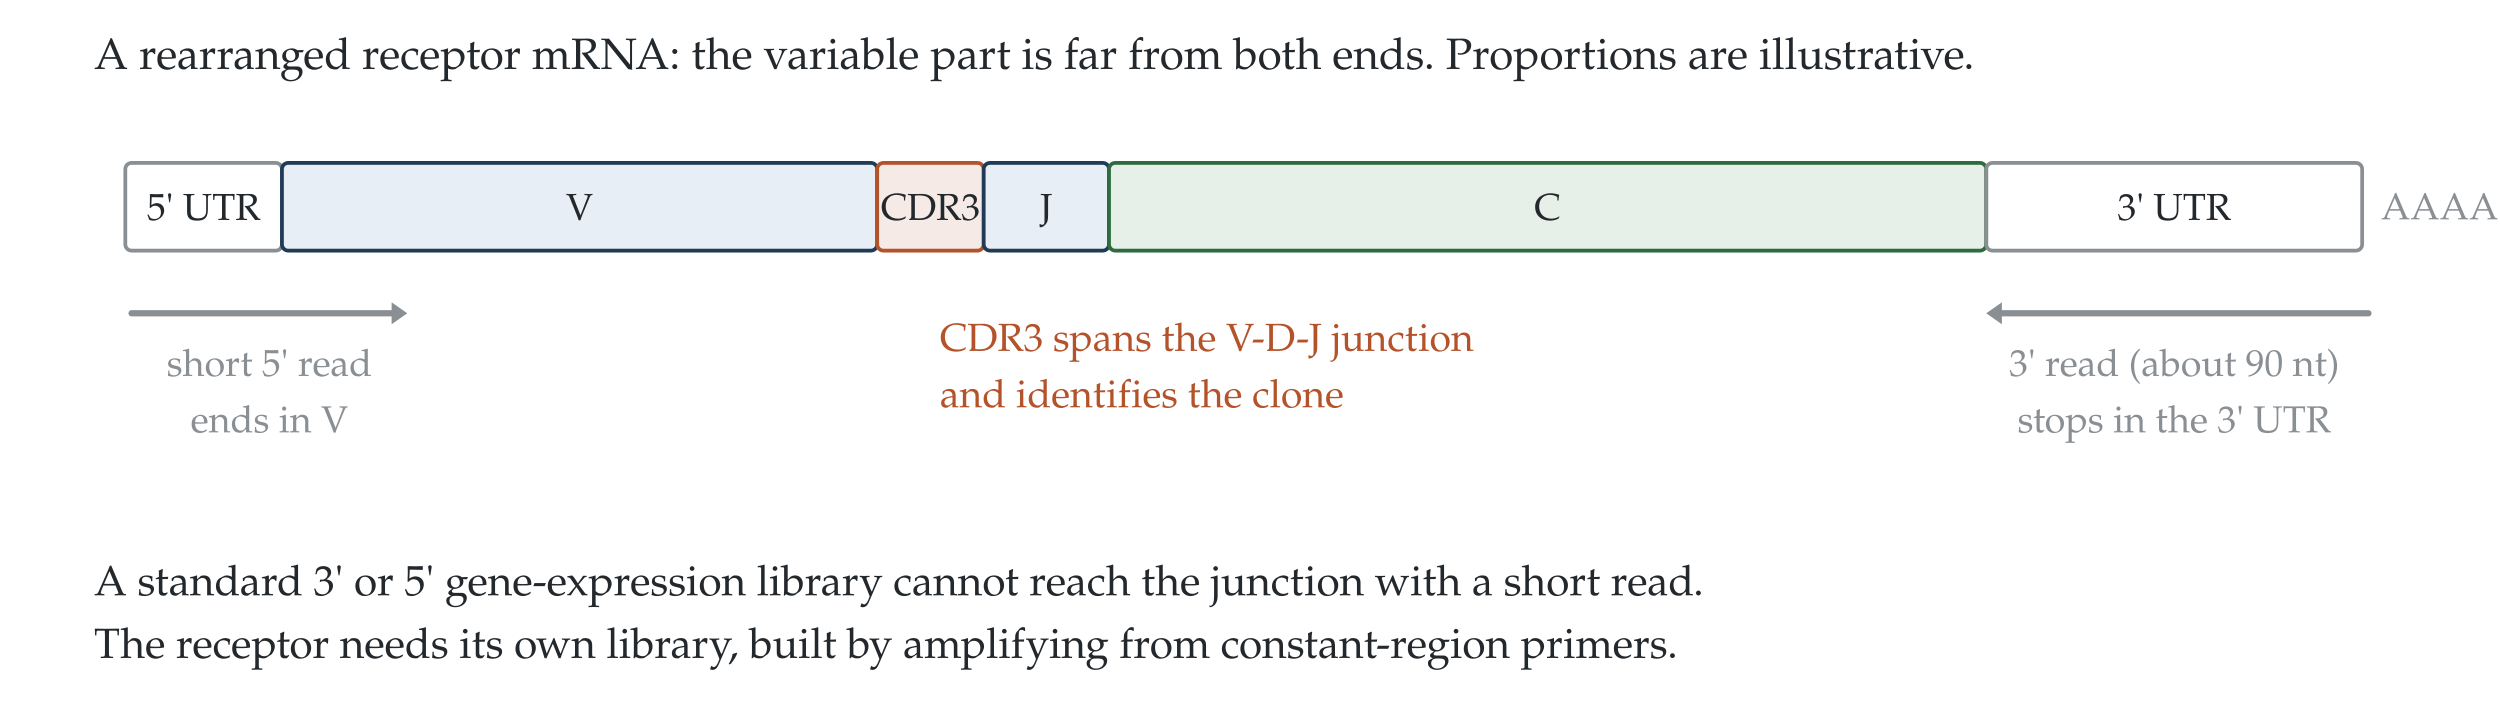
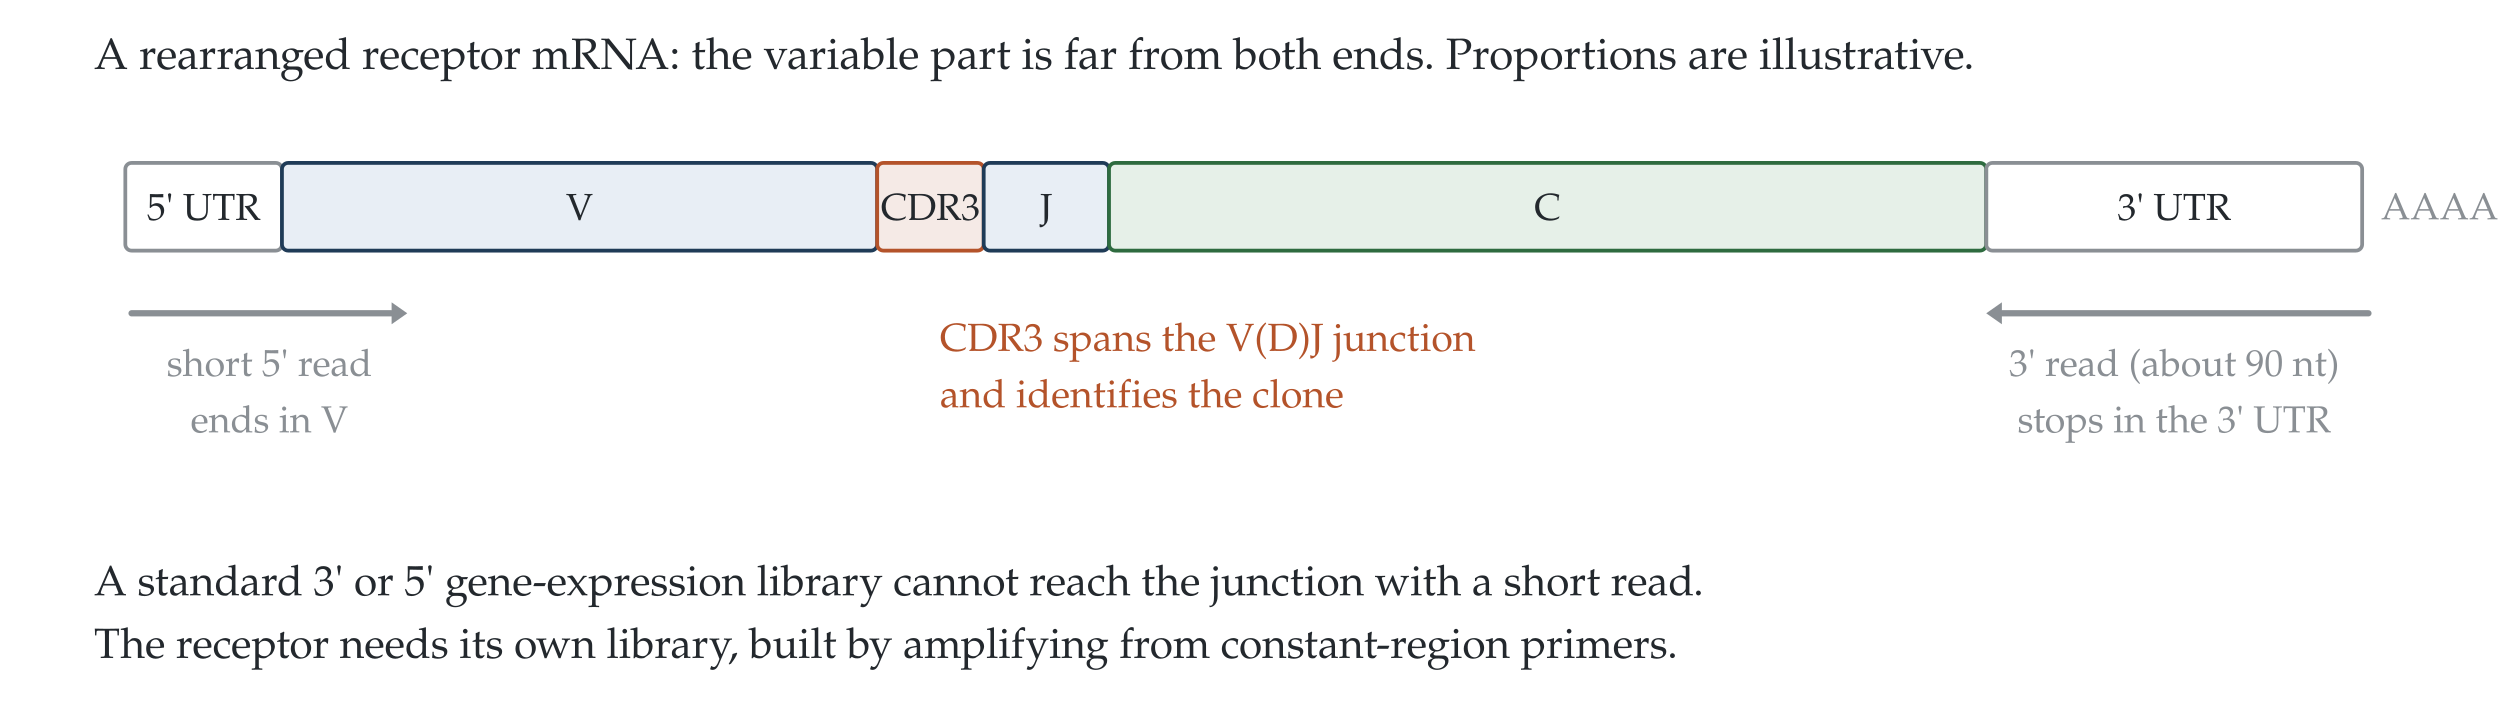
<svg xmlns="http://www.w3.org/2000/svg" viewBox="0 0 798 228" width="798" height="228" font-family="&quot;Palatino Linotype&quot;, &quot;Book Antiqua&quot;, Palatino, FreeSerif, serif" fill="#23282d">
  <rect width="780" height="228" fill="none" />
  <text x="30" y="22" font-size="14" fill="#23282d">A rearranged receptor mRNA: the variable part is far from both ends. Proportions are illustrative.</text>
  <rect x="40" y="52" width="50" height="28" rx="2" fill="none" stroke="#8a8f94" stroke-width="1.2" />
  <text x="65.0" y="70.2" font-size="12" text-anchor="middle" fill="#23282d">5' UTR</text>
  <rect x="90" y="52" width="190" height="28" rx="2" fill="#e8eef5" stroke="#1f3b57" stroke-width="1.2" />
  <text x="185.0" y="70.2" font-size="12" text-anchor="middle" fill="#23282d">V</text>
  <rect x="280" y="52" width="34" height="28" rx="2" fill="#f5eae6" stroke="#b4532a" stroke-width="1.2" />
  <text x="297.0" y="70.2" font-size="12" text-anchor="middle" fill="#23282d">CDR3</text>
  <rect x="314" y="52" width="40" height="28" rx="2" fill="#e8eef5" stroke="#1f3b57" stroke-width="1.2" />
  <text x="334.0" y="70.2" font-size="12" text-anchor="middle" fill="#23282d">J</text>
  <rect x="354" y="52" width="280" height="28" rx="2" fill="#e6f0e8" stroke="#2e6b3f" stroke-width="1.2" />
  <text x="494.0" y="70.2" font-size="12" text-anchor="middle" fill="#23282d">C</text>
  <rect x="634" y="52" width="120" height="28" rx="2" fill="none" stroke="#8a8f94" stroke-width="1.2" />
  <text x="694.0" y="70.2" font-size="12" text-anchor="middle" fill="#23282d">3' UTR</text>
  <text x="760" y="70" font-size="12" fill="#8a8f94">AAAA</text>
  <line x1="756" y1="100" x2="639" y2="100" stroke="#8a8f94" stroke-width="2" stroke-linecap="round" />
  <path d="M 634 100 L 639 96.5 L 639 103.5 Z" fill="#8a8f94" />
  <text x="694" y="120" font-size="12" text-anchor="middle" fill="#8a8f94">3' read (about 90 nt)</text>
  <text x="694" y="138" font-size="12" text-anchor="middle" fill="#8a8f94">stops in the 3' UTR</text>
  <line x1="42" y1="100" x2="125" y2="100" stroke="#8a8f94" stroke-width="2" stroke-linecap="round" />
  <path d="M 130 100 L 125 96.5 L 125 103.5 Z" fill="#8a8f94" />
  <text x="86" y="120" font-size="12" text-anchor="middle" fill="#8a8f94">short 5' read</text>
  <text x="86" y="138" font-size="12" text-anchor="middle" fill="#8a8f94">ends in V</text>
-   <text x="300" y="112" font-size="12.5" fill="#b4532a">CDR3 spans the V-D-J junction</text>
+   <text x="300" y="112" font-size="12.5" fill="#b4532a">CDR3 spans the V(D)J junction</text>
  <text x="300" y="130" font-size="12.5" fill="#b4532a">and identifies the clone</text>
  <text x="30" y="190.0" font-size="13.5" fill="#23282d">A standard 3' or 5' gene-expression library cannot reach the junction with a short read.</text>
  <text x="30" y="210.0" font-size="13.5" fill="#23282d">The receptor needs its own library, built by amplifying from constant-region primers.</text>
</svg>
